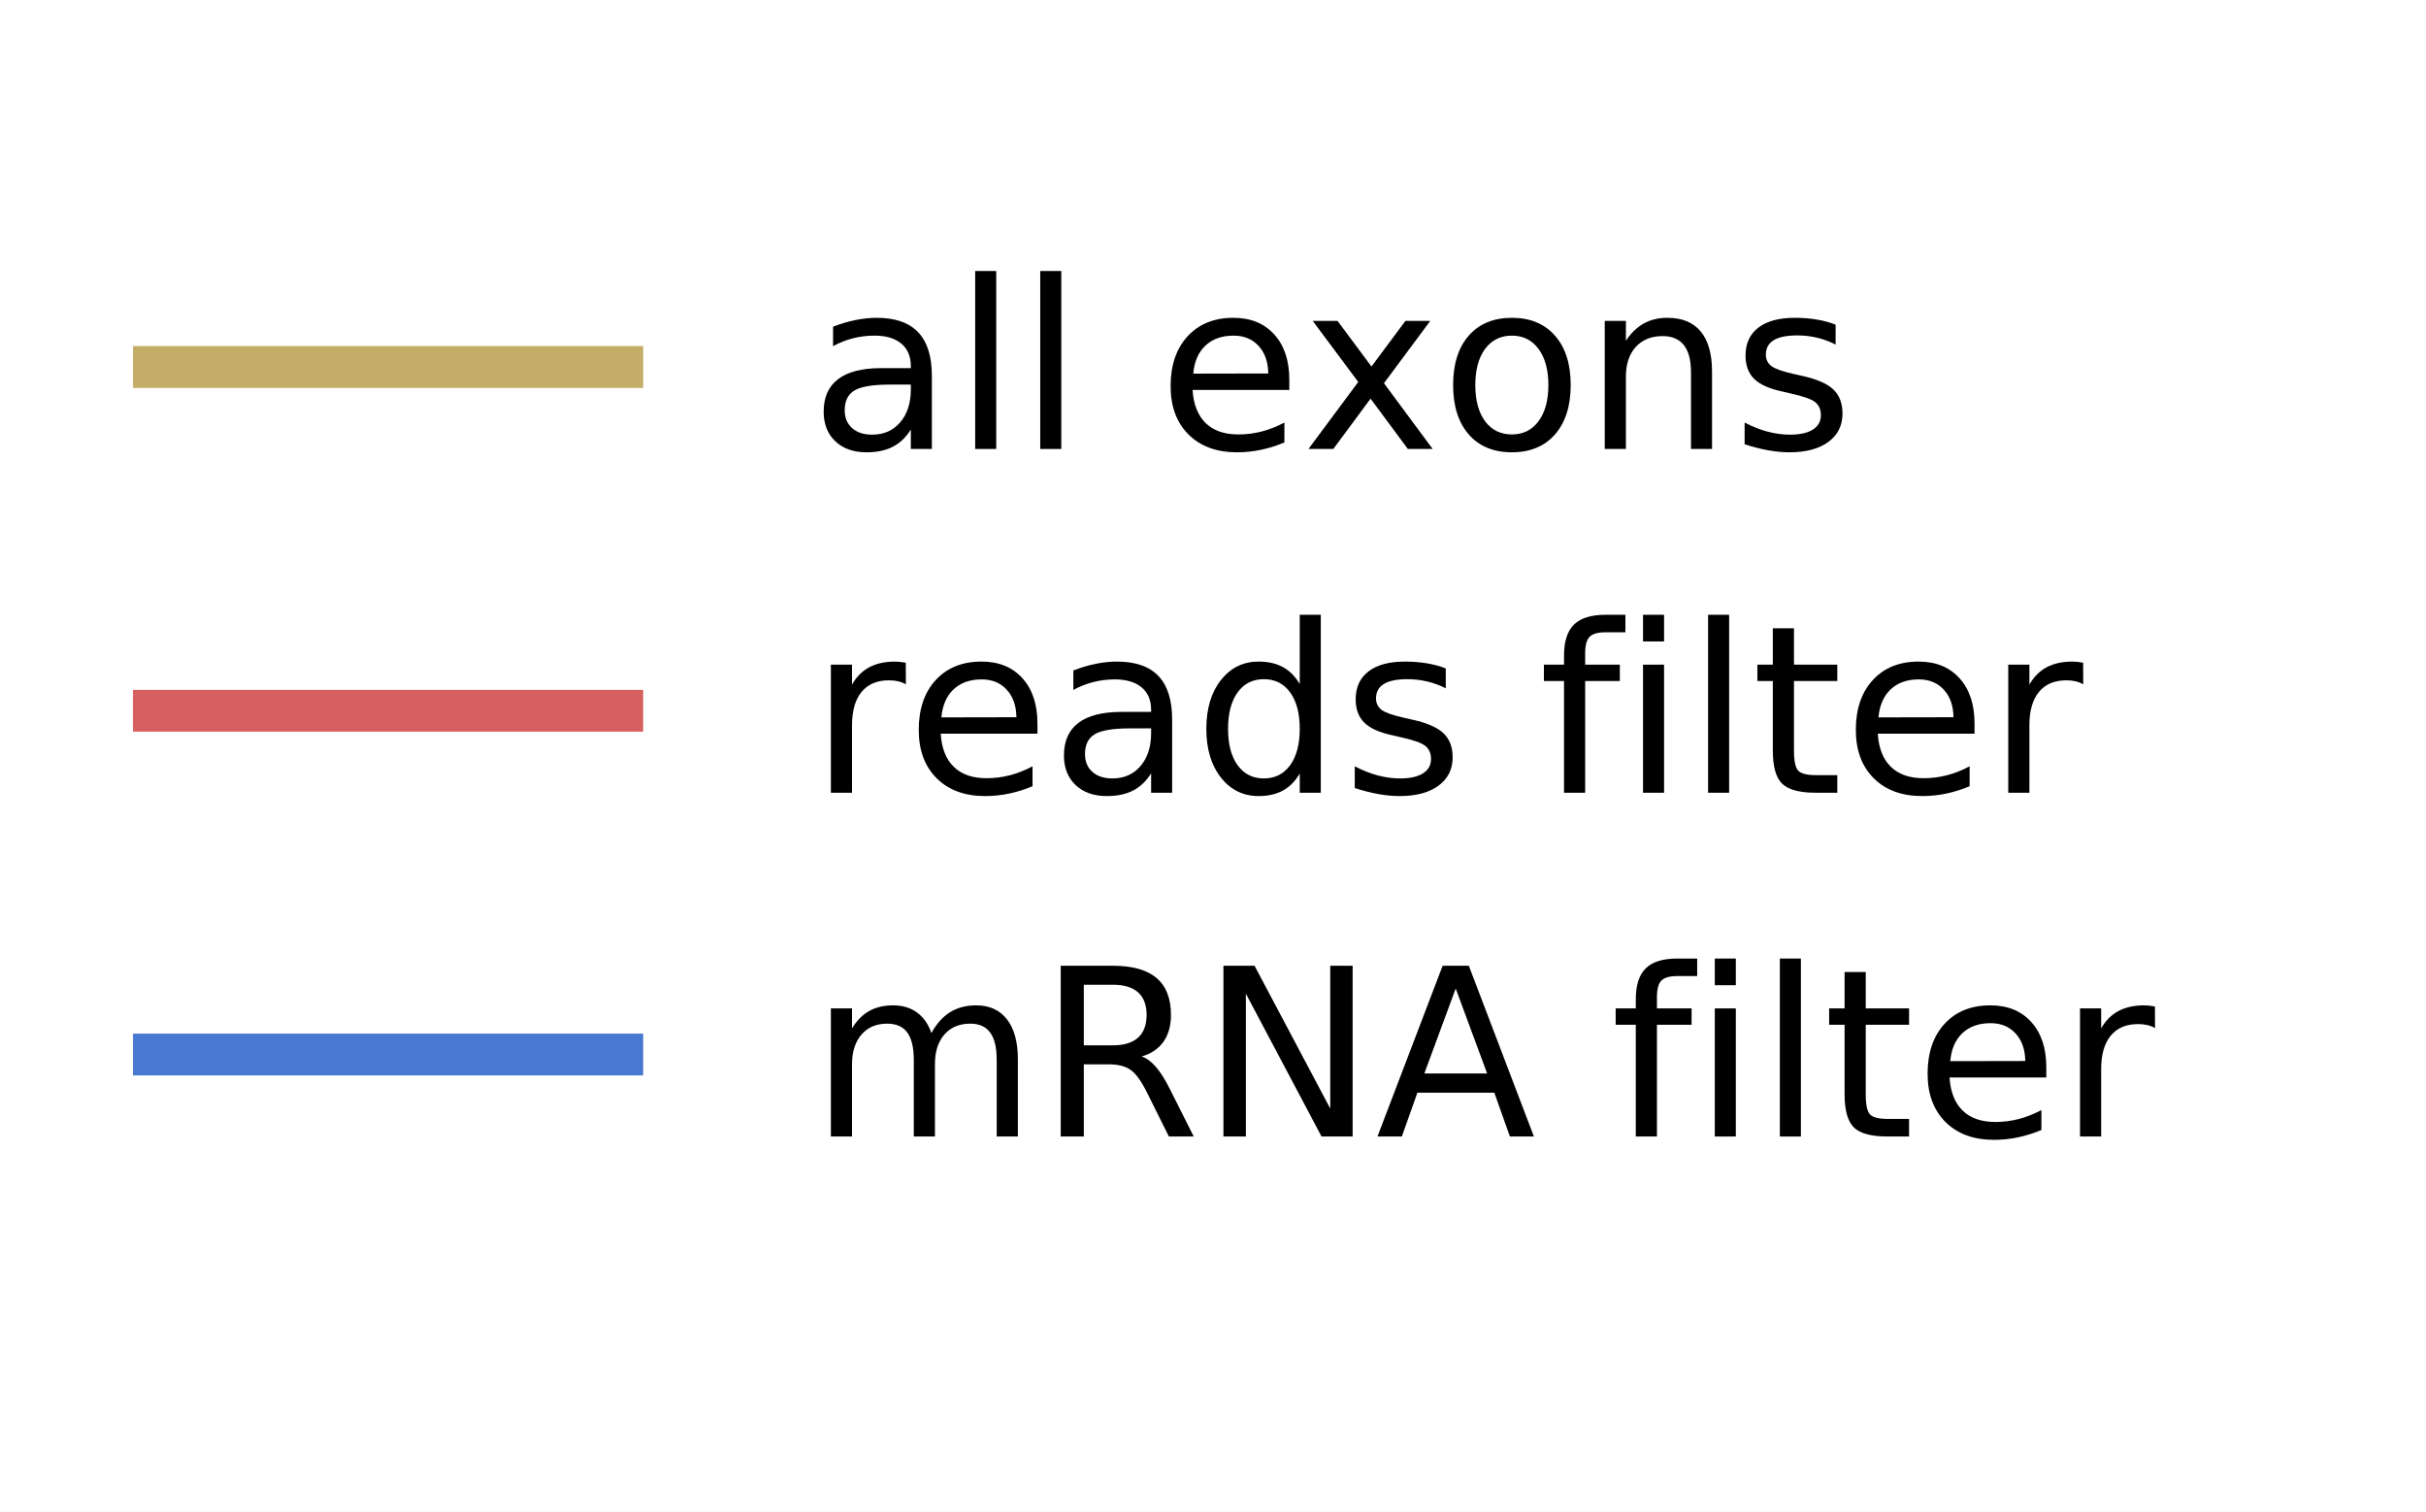
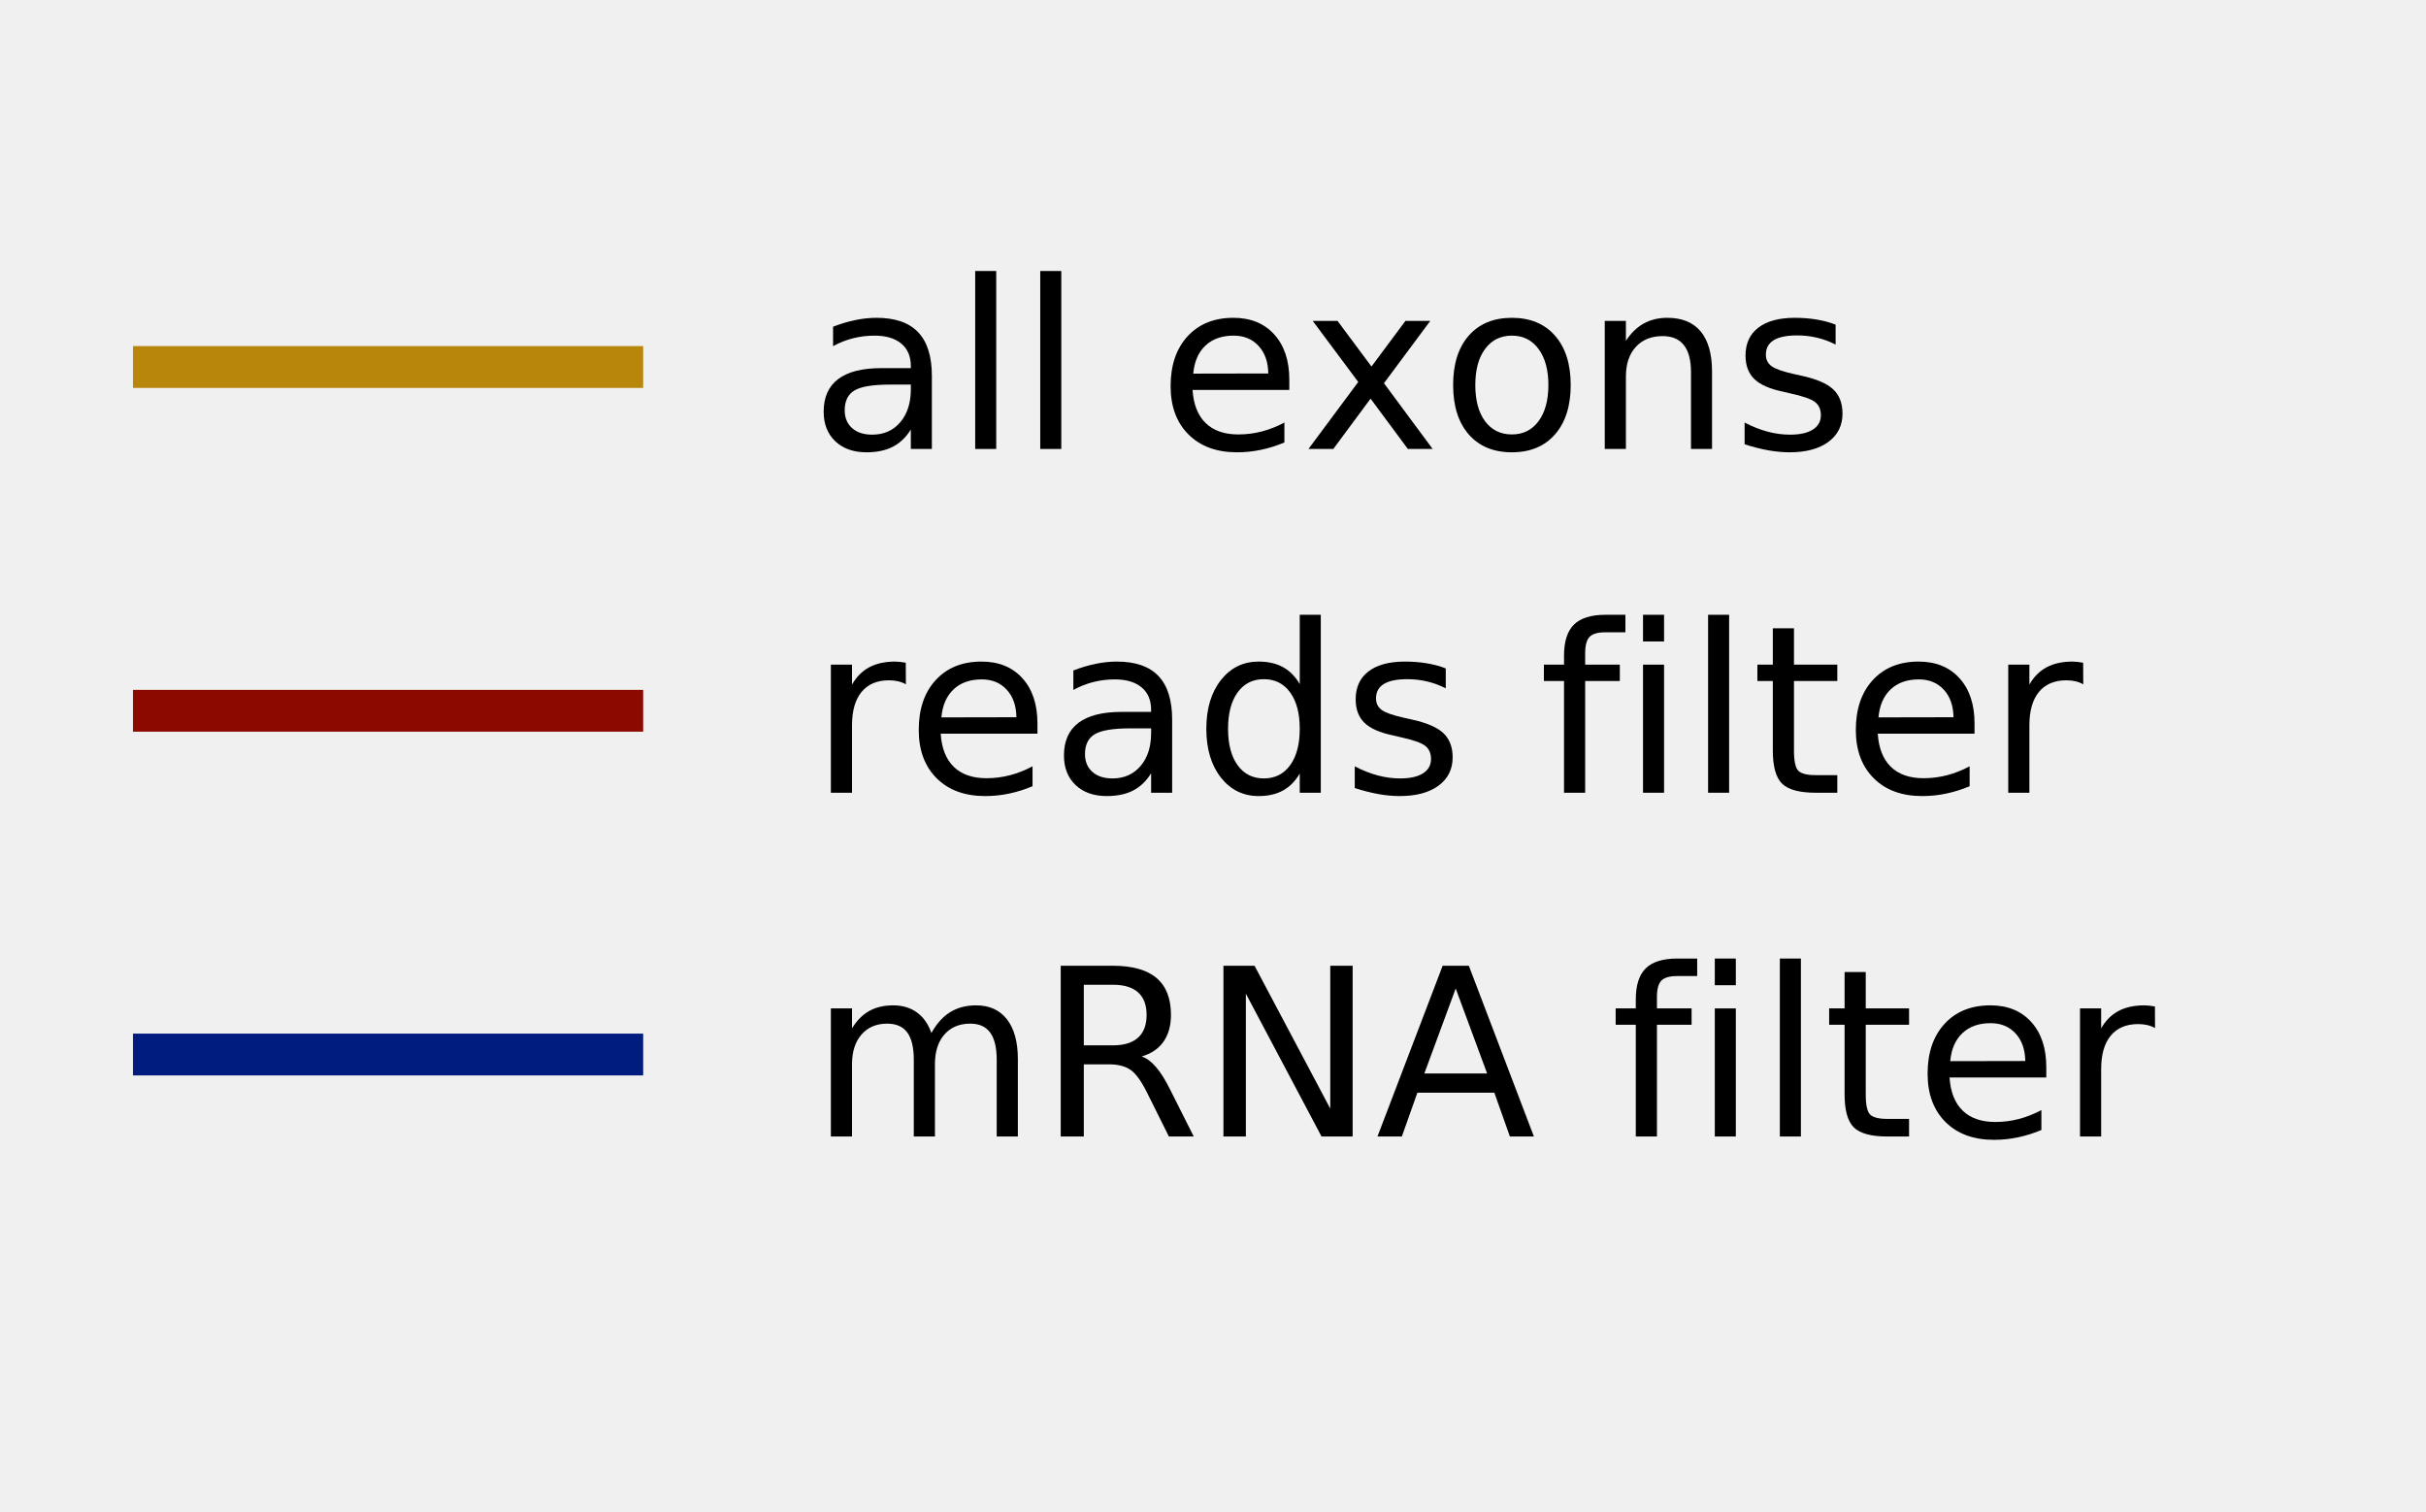
<svg xmlns="http://www.w3.org/2000/svg" xmlns:xlink="http://www.w3.org/1999/xlink" height="180.72pt" version="1.1" viewBox="0 0 290.06 180.72" width="290.06pt">
  <defs>
    <style type="text/css">
*{stroke-linecap:butt;stroke-linejoin:round;}
  </style>
  </defs>
  <g id="figure_1">
    <g id="patch_1">
-       <path d="M 0 180.72  L 290.06 180.72  L 290.06 0  L 0 0  z " style="fill:#ffffff;" />
+       <path d="M 0 180.72  L 290.06 180.72  L 290.06 0  L 0 0  z " style="fill:none;" />
    </g>
    <g id="axes_1">
      <g id="patch_2">
-         <path d="M 59.66 173.52  L 282.86 173.52  L 282.86 7.2  L 59.66 7.2  z " style="fill:#ffffff;" />
+         <path d="M 59.66 173.52  L 282.86 173.52  L 282.86 7.2  L 59.66 7.2  z " style="fill:none;" />
      </g>
      <g id="matplotlib.axis_1">
        <g id="xtick_1" />
        <g id="xtick_2" />
        <g id="xtick_3" />
        <g id="xtick_4" />
        <g id="xtick_5" />
        <g id="xtick_6" />
      </g>
      <g id="matplotlib.axis_2">
        <g id="ytick_1" />
        <g id="ytick_2" />
        <g id="ytick_3" />
        <g id="ytick_4" />
        <g id="ytick_5" />
        <g id="ytick_6" />
      </g>
      <g id="line2d_1" />
      <g id="line2d_2" />
      <g id="line2d_3" />
      <g id="legend_1">
        <g id="line2d_4">
-           <path d="M 18.4 43.876  L 74.4 43.876  " style="fill:none;stroke:#c4ad66;stroke-linecap:square;stroke-width:5;" />
+           <path d="M 18.4 43.876  L 74.4 43.876  " style="fill:none;stroke:#b8860b;stroke-linecap:square;stroke-width:5;" />
        </g>
        <g id="line2d_5" />
        <g id="text_1">
          <defs>
            <path d="M 34.281 27.484  Q 23.391 27.484 19.188 25  Q 14.984 22.516 14.984 16.5  Q 14.984 11.719 18.141 8.906  Q 21.297 6.109 26.703 6.109  Q 34.188 6.109 38.703 11.406  Q 43.219 16.703 43.219 25.484  L 43.219 27.484  z M 52.203 31.203  L 52.203 0  L 43.219 0  L 43.219 8.297  Q 40.141 3.328 35.547 0.953  Q 30.953 -1.422 24.312 -1.422  Q 15.922 -1.422 10.953 3.297  Q 6 8.016 6 15.922  Q 6 25.141 12.172 29.828  Q 18.359 34.516 30.609 34.516  L 43.219 34.516  L 43.219 35.406  Q 43.219 41.609 39.141 45  Q 35.062 48.391 27.688 48.391  Q 23 48.391 18.547 47.266  Q 14.109 46.141 10.016 43.891  L 10.016 52.203  Q 14.938 54.109 19.578 55.047  Q 24.219 56 28.609 56  Q 40.484 56 46.344 49.844  Q 52.203 43.703 52.203 31.203  z " id="DejaVuSans-97" />
            <path d="M 9.422 75.984  L 18.406 75.984  L 18.406 0  L 9.422 0  z " id="DejaVuSans-108" />
            <path id="DejaVuSans-32" />
            <path d="M 56.203 29.594  L 56.203 25.203  L 14.891 25.203  Q 15.484 15.922 20.484 11.062  Q 25.484 6.203 34.422 6.203  Q 39.594 6.203 44.453 7.469  Q 49.312 8.734 54.109 11.281  L 54.109 2.781  Q 49.266 0.734 44.188 -0.344  Q 39.109 -1.422 33.891 -1.422  Q 20.797 -1.422 13.156 6.188  Q 5.516 13.812 5.516 26.812  Q 5.516 40.234 12.766 48.109  Q 20.016 56 32.328 56  Q 43.359 56 49.781 48.891  Q 56.203 41.797 56.203 29.594  z M 47.219 32.234  Q 47.125 39.594 43.094 43.984  Q 39.062 48.391 32.422 48.391  Q 24.906 48.391 20.391 44.141  Q 15.875 39.891 15.188 32.172  z " id="DejaVuSans-101" />
            <path d="M 54.891 54.688  L 35.109 28.078  L 55.906 0  L 45.312 0  L 29.391 21.484  L 13.484 0  L 2.875 0  L 24.125 28.609  L 4.688 54.688  L 15.281 54.688  L 29.781 35.203  L 44.281 54.688  z " id="DejaVuSans-120" />
            <path d="M 30.609 48.391  Q 23.391 48.391 19.188 42.75  Q 14.984 37.109 14.984 27.297  Q 14.984 17.484 19.156 11.844  Q 23.344 6.203 30.609 6.203  Q 37.797 6.203 41.984 11.859  Q 46.188 17.531 46.188 27.297  Q 46.188 37.016 41.984 42.703  Q 37.797 48.391 30.609 48.391  z M 30.609 56  Q 42.328 56 49.016 48.375  Q 55.719 40.766 55.719 27.297  Q 55.719 13.875 49.016 6.219  Q 42.328 -1.422 30.609 -1.422  Q 18.844 -1.422 12.172 6.219  Q 5.516 13.875 5.516 27.297  Q 5.516 40.766 12.172 48.375  Q 18.844 56 30.609 56  z " id="DejaVuSans-111" />
            <path d="M 54.891 33.016  L 54.891 0  L 45.906 0  L 45.906 32.719  Q 45.906 40.484 42.875 44.328  Q 39.844 48.188 33.797 48.188  Q 26.516 48.188 22.312 43.547  Q 18.109 38.922 18.109 30.906  L 18.109 0  L 9.078 0  L 9.078 54.688  L 18.109 54.688  L 18.109 46.188  Q 21.344 51.125 25.703 53.562  Q 30.078 56 35.797 56  Q 45.219 56 50.047 50.172  Q 54.891 44.344 54.891 33.016  z " id="DejaVuSans-110" />
            <path d="M 44.281 53.078  L 44.281 44.578  Q 40.484 46.531 36.375 47.5  Q 32.281 48.484 27.875 48.484  Q 21.188 48.484 17.844 46.438  Q 14.5 44.391 14.5 40.281  Q 14.5 37.156 16.891 35.375  Q 19.281 33.594 26.516 31.984  L 29.594 31.297  Q 39.156 29.25 43.188 25.516  Q 47.219 21.781 47.219 15.094  Q 47.219 7.469 41.188 3.016  Q 35.156 -1.422 24.609 -1.422  Q 20.219 -1.422 15.453 -0.562  Q 10.688 0.297 5.422 2  L 5.422 11.281  Q 10.406 8.688 15.234 7.391  Q 20.062 6.109 24.812 6.109  Q 31.156 6.109 34.562 8.281  Q 37.984 10.453 37.984 14.406  Q 37.984 18.062 35.516 20.016  Q 33.062 21.969 24.703 23.781  L 21.578 24.516  Q 13.234 26.266 9.516 29.906  Q 5.812 33.547 5.812 39.891  Q 5.812 47.609 11.281 51.797  Q 16.75 56 26.812 56  Q 31.781 56 36.172 55.266  Q 40.578 54.547 44.281 53.078  z " id="DejaVuSans-115" />
          </defs>
          <g transform="translate(96.8 53.67562)scale(0.28 -0.28)">
            <use xlink:href="#DejaVuSans-97" />
            <use x="61.279" xlink:href="#DejaVuSans-108" />
            <use x="89.062" xlink:href="#DejaVuSans-108" />
            <use x="116.846" xlink:href="#DejaVuSans-32" />
            <use x="148.633" xlink:href="#DejaVuSans-101" />
            <use x="210.141" xlink:href="#DejaVuSans-120" />
            <use x="269.273" xlink:href="#DejaVuSans-111" />
            <use x="330.455" xlink:href="#DejaVuSans-110" />
            <use x="393.834" xlink:href="#DejaVuSans-115" />
          </g>
        </g>
        <g id="line2d_6">
-           <path d="M 18.4 84.974  L 74.4 84.974  " style="fill:none;stroke:#d65f5f;stroke-linecap:square;stroke-width:5;" />
+           <path d="M 18.4 84.974  L 74.4 84.974  " style="fill:none;stroke:#8c0900;stroke-linecap:square;stroke-width:5;" />
        </g>
        <g id="line2d_7" />
        <g id="text_2">
          <defs>
            <path d="M 41.109 46.297  Q 39.594 47.172 37.812 47.578  Q 36.031 48 33.891 48  Q 26.266 48 22.188 43.047  Q 18.109 38.094 18.109 28.812  L 18.109 0  L 9.078 0  L 9.078 54.688  L 18.109 54.688  L 18.109 46.188  Q 20.953 51.172 25.484 53.578  Q 30.031 56 36.531 56  Q 37.453 56 38.578 55.875  Q 39.703 55.766 41.062 55.516  z " id="DejaVuSans-114" />
            <path d="M 45.406 46.391  L 45.406 75.984  L 54.391 75.984  L 54.391 0  L 45.406 0  L 45.406 8.203  Q 42.578 3.328 38.25 0.953  Q 33.938 -1.422 27.875 -1.422  Q 17.969 -1.422 11.734 6.484  Q 5.516 14.406 5.516 27.297  Q 5.516 40.188 11.734 48.094  Q 17.969 56 27.875 56  Q 33.938 56 38.25 53.625  Q 42.578 51.266 45.406 46.391  z M 14.797 27.297  Q 14.797 17.391 18.875 11.75  Q 22.953 6.109 30.078 6.109  Q 37.203 6.109 41.297 11.75  Q 45.406 17.391 45.406 27.297  Q 45.406 37.203 41.297 42.844  Q 37.203 48.484 30.078 48.484  Q 22.953 48.484 18.875 42.844  Q 14.797 37.203 14.797 27.297  z " id="DejaVuSans-100" />
            <path d="M 37.109 75.984  L 37.109 68.5  L 28.516 68.5  Q 23.688 68.5 21.797 66.547  Q 19.922 64.594 19.922 59.516  L 19.922 54.688  L 34.719 54.688  L 34.719 47.703  L 19.922 47.703  L 19.922 0  L 10.891 0  L 10.891 47.703  L 2.297 47.703  L 2.297 54.688  L 10.891 54.688  L 10.891 58.5  Q 10.891 67.625 15.141 71.797  Q 19.391 75.984 28.609 75.984  z " id="DejaVuSans-102" />
            <path d="M 9.422 54.688  L 18.406 54.688  L 18.406 0  L 9.422 0  z M 9.422 75.984  L 18.406 75.984  L 18.406 64.594  L 9.422 64.594  z " id="DejaVuSans-105" />
            <path d="M 18.312 70.219  L 18.312 54.688  L 36.812 54.688  L 36.812 47.703  L 18.312 47.703  L 18.312 18.016  Q 18.312 11.328 20.141 9.422  Q 21.969 7.516 27.594 7.516  L 36.812 7.516  L 36.812 0  L 27.594 0  Q 17.188 0 13.234 3.875  Q 9.281 7.766 9.281 18.016  L 9.281 47.703  L 2.688 47.703  L 2.688 54.688  L 9.281 54.688  L 9.281 70.219  z " id="DejaVuSans-116" />
          </defs>
          <g transform="translate(96.8 94.77438)scale(0.28 -0.28)">
            <use xlink:href="#DejaVuSans-114" />
            <use x="41.082" xlink:href="#DejaVuSans-101" />
            <use x="102.605" xlink:href="#DejaVuSans-97" />
            <use x="163.885" xlink:href="#DejaVuSans-100" />
            <use x="227.361" xlink:href="#DejaVuSans-115" />
            <use x="279.461" xlink:href="#DejaVuSans-32" />
            <use x="311.248" xlink:href="#DejaVuSans-102" />
            <use x="346.453" xlink:href="#DejaVuSans-105" />
            <use x="374.236" xlink:href="#DejaVuSans-108" />
            <use x="402.02" xlink:href="#DejaVuSans-116" />
            <use x="441.229" xlink:href="#DejaVuSans-101" />
            <use x="502.752" xlink:href="#DejaVuSans-114" />
          </g>
        </g>
        <g id="line2d_8">
-           <path d="M 18.4 126.073  L 74.4 126.073  " style="fill:none;stroke:#4878cf;stroke-linecap:square;stroke-width:5;" />
+           <path d="M 18.4 126.073  L 74.4 126.073  " style="fill:none;stroke:#001c7f;stroke-linecap:square;stroke-width:5;" />
        </g>
        <g id="line2d_9" />
        <g id="text_3">
          <defs>
            <path d="M 52 44.188  Q 55.375 50.25 60.062 53.125  Q 64.75 56 71.094 56  Q 79.641 56 84.281 50.016  Q 88.922 44.047 88.922 33.016  L 88.922 0  L 79.891 0  L 79.891 32.719  Q 79.891 40.578 77.094 44.375  Q 74.312 48.188 68.609 48.188  Q 61.625 48.188 57.562 43.547  Q 53.516 38.922 53.516 30.906  L 53.516 0  L 44.484 0  L 44.484 32.719  Q 44.484 40.625 41.703 44.406  Q 38.922 48.188 33.109 48.188  Q 26.219 48.188 22.156 43.531  Q 18.109 38.875 18.109 30.906  L 18.109 0  L 9.078 0  L 9.078 54.688  L 18.109 54.688  L 18.109 46.188  Q 21.188 51.219 25.484 53.609  Q 29.781 56 35.688 56  Q 41.656 56 45.828 52.969  Q 50 49.953 52 44.188  z " id="DejaVuSans-109" />
            <path d="M 44.391 34.188  Q 47.562 33.109 50.562 29.594  Q 53.562 26.078 56.594 19.922  L 66.609 0  L 56 0  L 46.688 18.703  Q 43.062 26.031 39.672 28.422  Q 36.281 30.812 30.422 30.812  L 19.672 30.812  L 19.672 0  L 9.812 0  L 9.812 72.906  L 32.078 72.906  Q 44.578 72.906 50.734 67.672  Q 56.891 62.453 56.891 51.906  Q 56.891 45.016 53.688 40.469  Q 50.484 35.938 44.391 34.188  z M 19.672 64.797  L 19.672 38.922  L 32.078 38.922  Q 39.203 38.922 42.844 42.219  Q 46.484 45.516 46.484 51.906  Q 46.484 58.297 42.844 61.547  Q 39.203 64.797 32.078 64.797  z " id="DejaVuSans-82" />
            <path d="M 9.812 72.906  L 23.094 72.906  L 55.422 11.922  L 55.422 72.906  L 64.984 72.906  L 64.984 0  L 51.703 0  L 19.391 60.984  L 19.391 0  L 9.812 0  z " id="DejaVuSans-78" />
            <path d="M 34.188 63.188  L 20.797 26.906  L 47.609 26.906  z M 28.609 72.906  L 39.797 72.906  L 67.578 0  L 57.328 0  L 50.688 18.703  L 17.828 18.703  L 11.188 0  L 0.781 0  z " id="DejaVuSans-65" />
          </defs>
          <g transform="translate(96.8 135.8731)scale(0.28 -0.28)">
            <use xlink:href="#DejaVuSans-109" />
            <use x="97.412" xlink:href="#DejaVuSans-82" />
            <use x="166.895" xlink:href="#DejaVuSans-78" />
            <use x="241.699" xlink:href="#DejaVuSans-65" />
            <use x="310.107" xlink:href="#DejaVuSans-32" />
            <use x="341.895" xlink:href="#DejaVuSans-102" />
            <use x="377.1" xlink:href="#DejaVuSans-105" />
            <use x="404.883" xlink:href="#DejaVuSans-108" />
            <use x="432.666" xlink:href="#DejaVuSans-116" />
            <use x="471.875" xlink:href="#DejaVuSans-101" />
            <use x="533.398" xlink:href="#DejaVuSans-114" />
          </g>
        </g>
      </g>
    </g>
  </g>
</svg>
